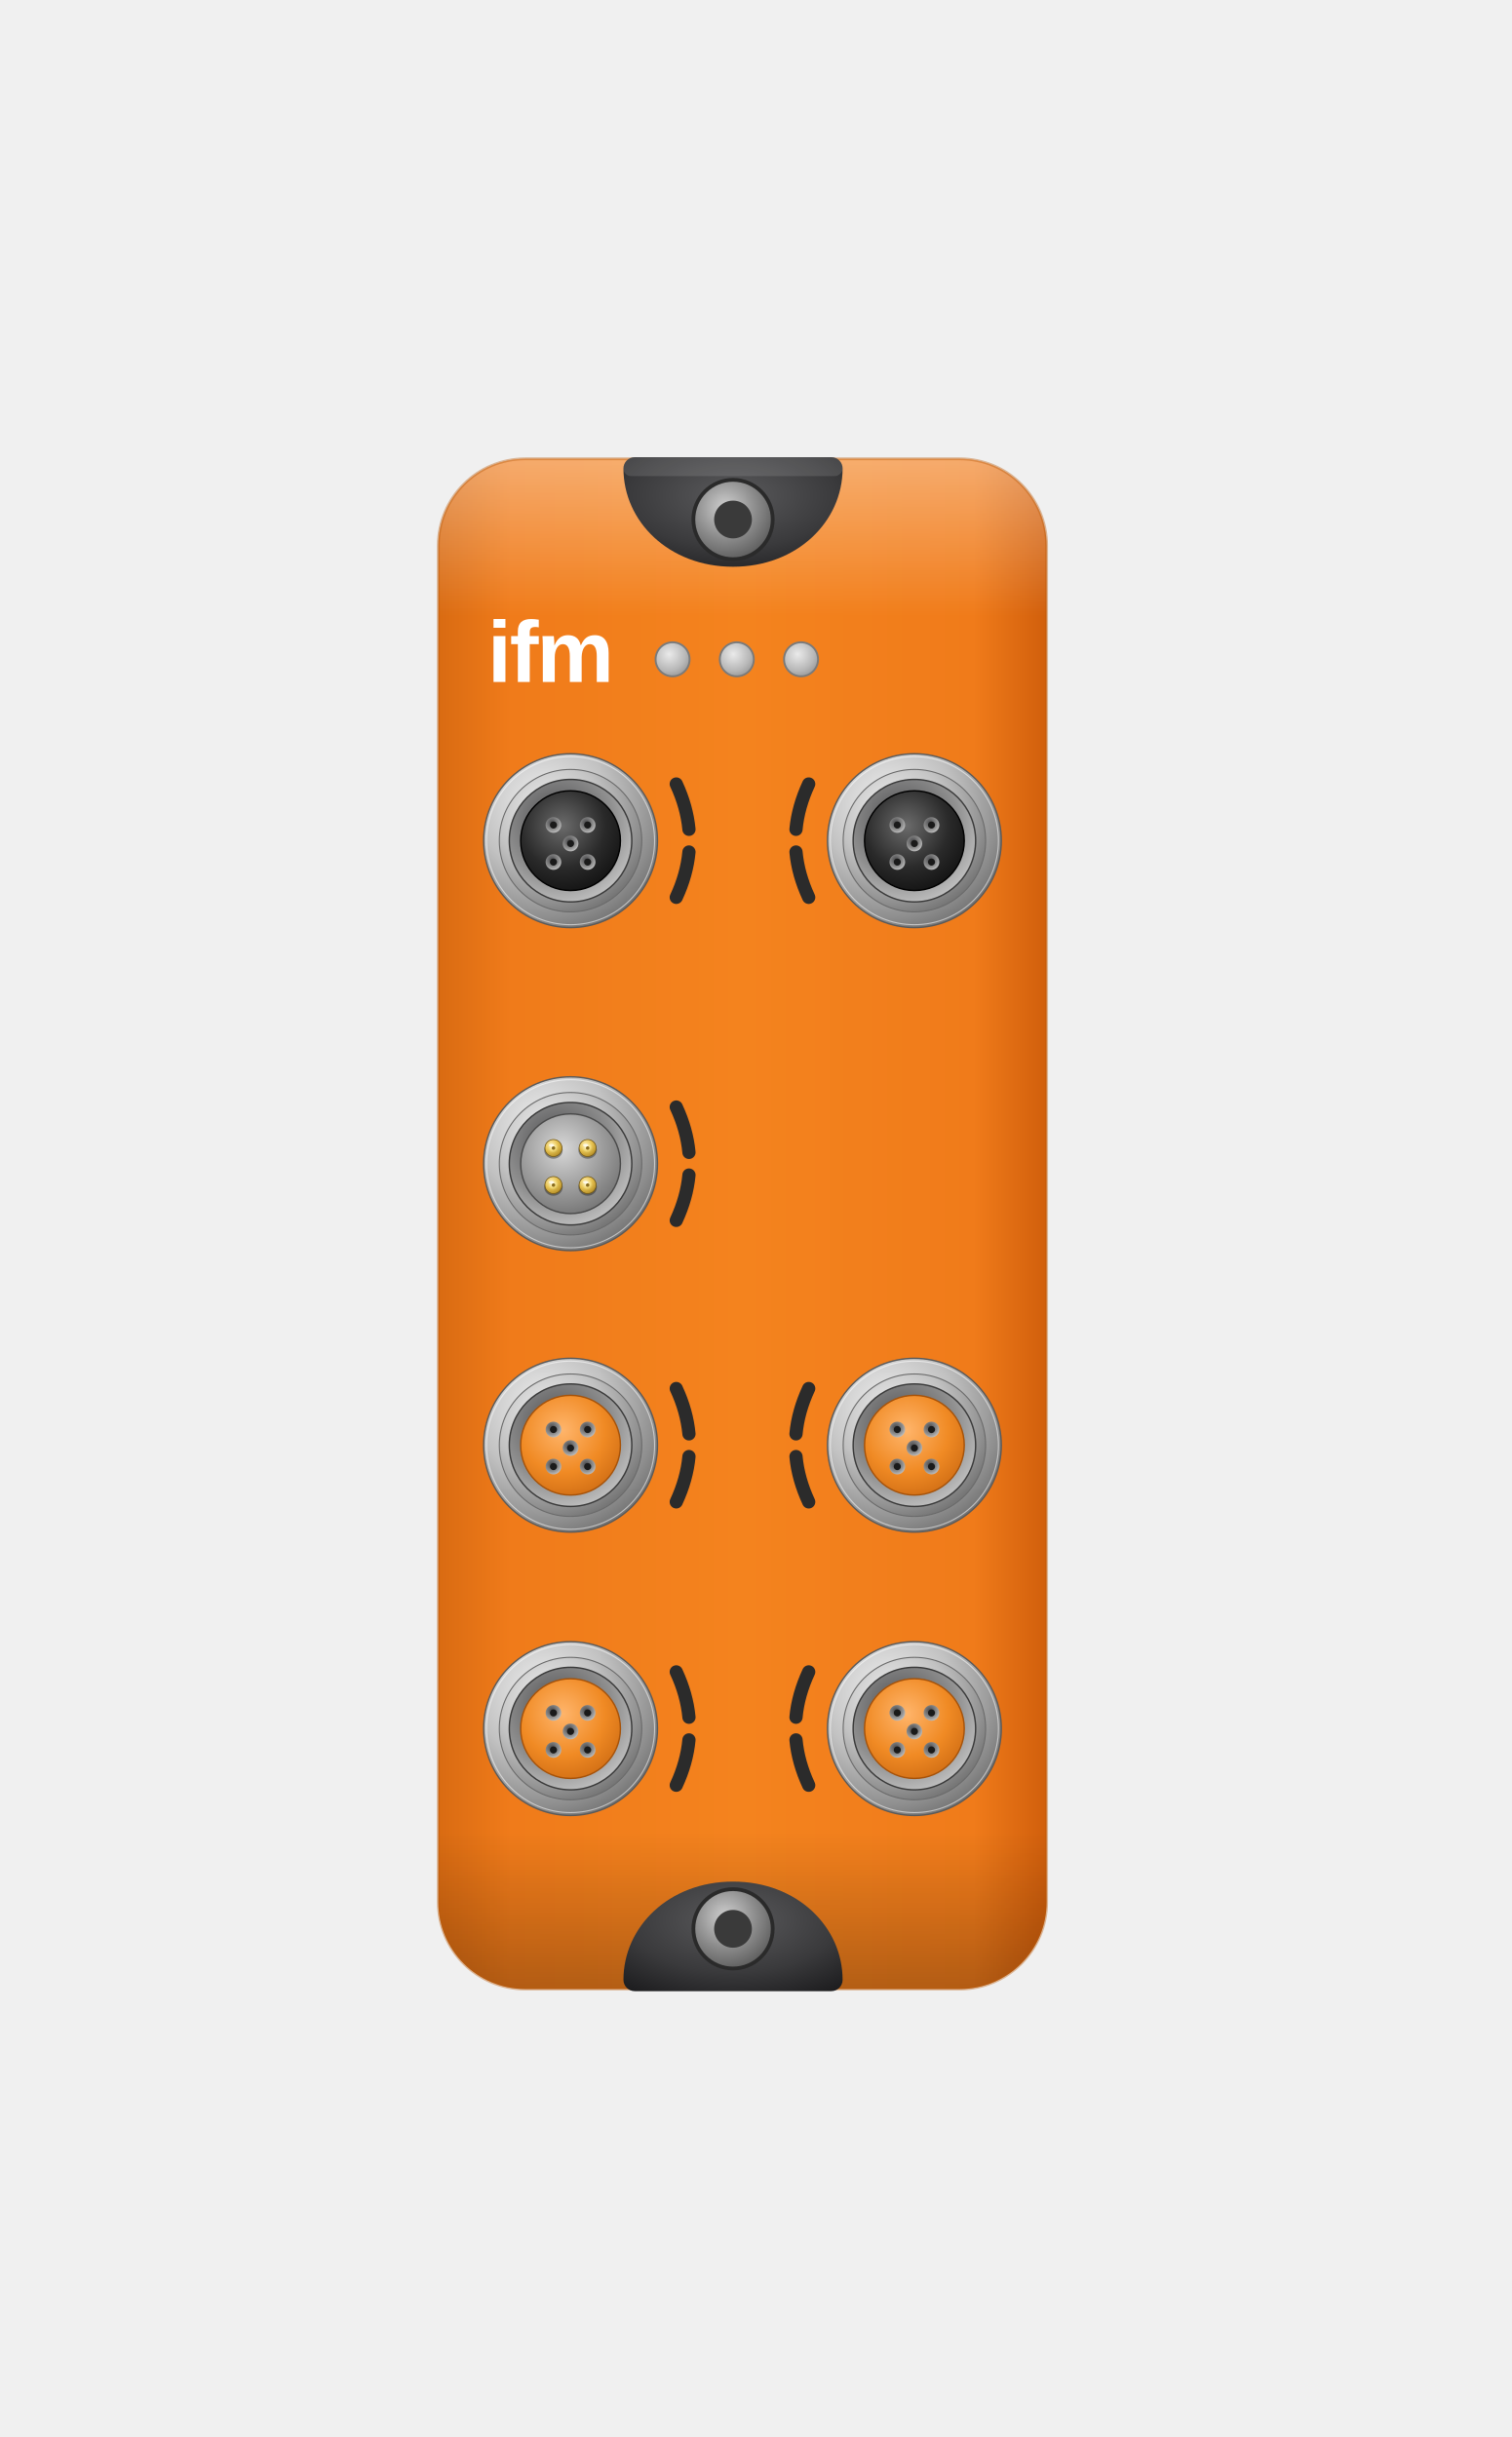
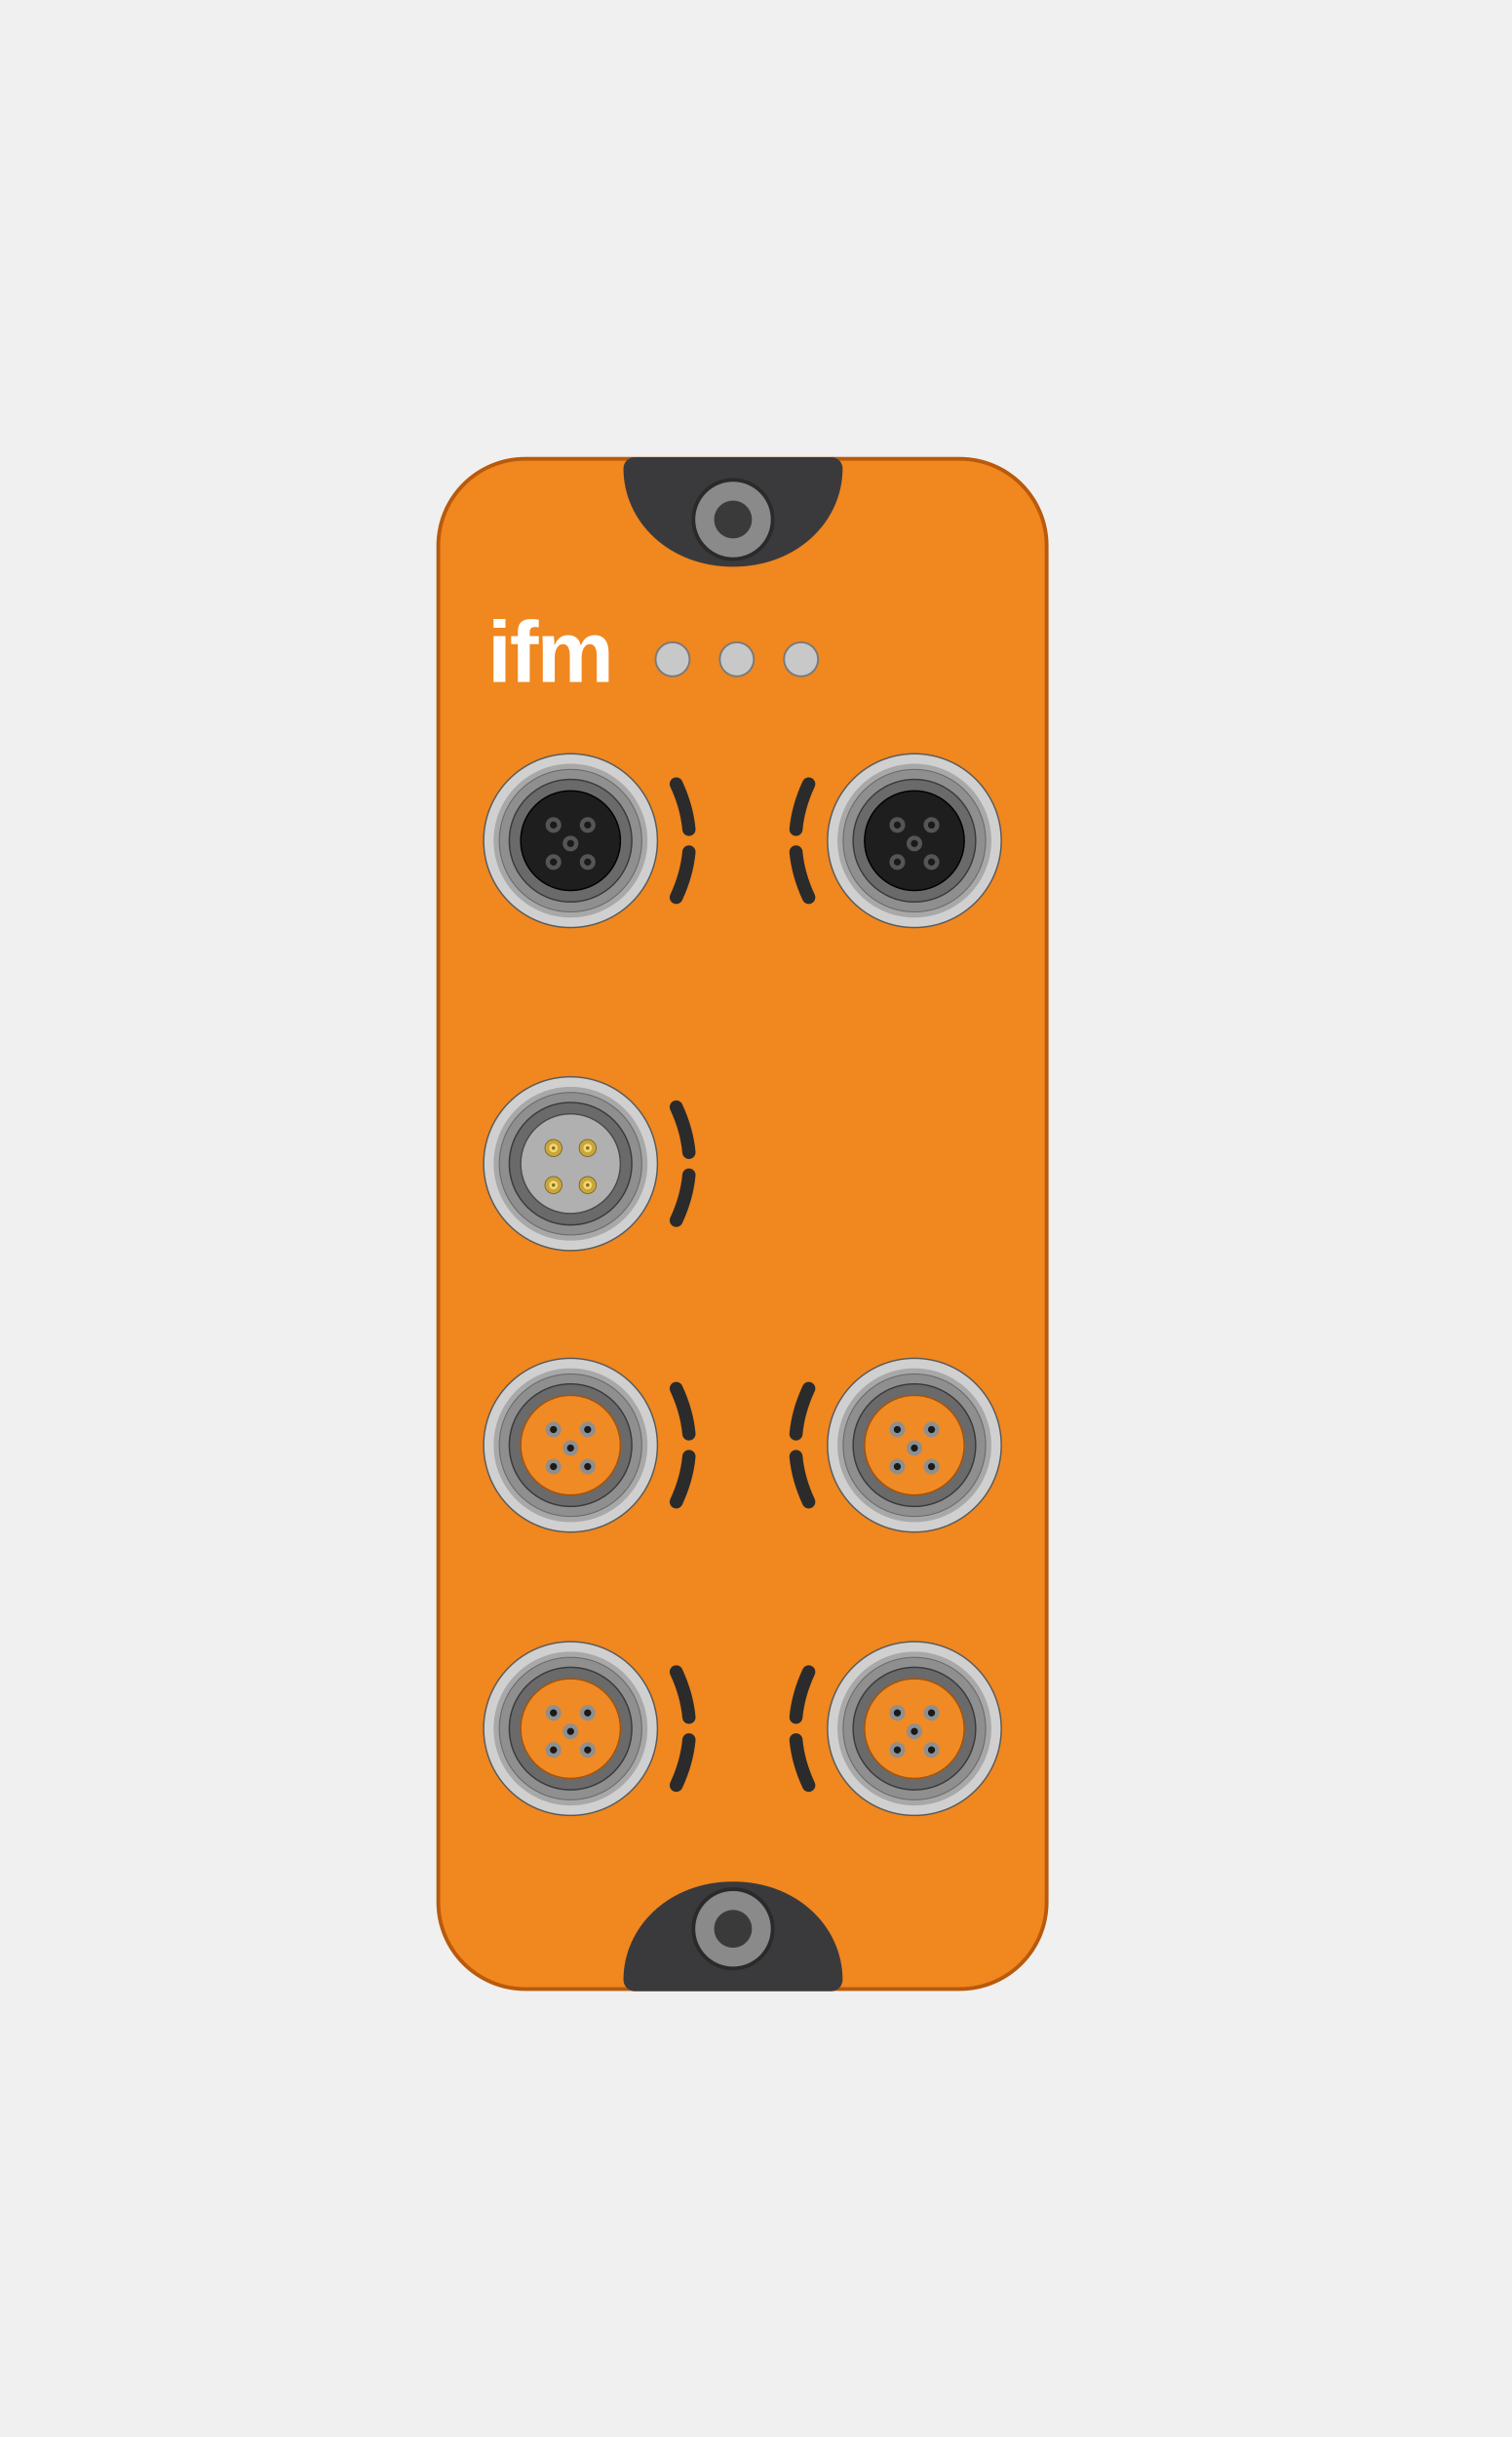
<svg xmlns="http://www.w3.org/2000/svg" width="800" height="1290" viewBox="0 0 800 1290" version="1.1">
-   <defs>
-     <linearGradient id="bodyGrad" x1="0" y1="0" x2="1" y2="0">
-       <stop offset="0" stop-color="#d96b12" />
-       <stop offset="0.12" stop-color="#f07b1a" />
-       <stop offset="0.5" stop-color="#f4831e" />
-       <stop offset="0.88" stop-color="#f07b1a" />
-       <stop offset="1" stop-color="#d15f0c" />
-     </linearGradient>
-     <linearGradient id="bodyEdge" x1="0" y1="0" x2="0" y2="1">
-       <stop offset="0" stop-color="#ffffff" stop-opacity="0.35" />
-       <stop offset="0.1" stop-color="#ffffff" stop-opacity="0" />
-       <stop offset="0.9" stop-color="#000000" stop-opacity="0" />
-       <stop offset="1" stop-color="#000000" stop-opacity="0.25" />
-     </linearGradient>
-     <radialGradient id="mountGrad" cx="0.5" cy="0.35" r="0.8">
-       <stop offset="0" stop-color="#5a5a5c" />
-       <stop offset="0.6" stop-color="#3a3a3c" />
-       <stop offset="1" stop-color="#1c1c1e" />
-     </radialGradient>
-     <radialGradient id="screwHole" cx="0.4" cy="0.35" r="0.8">
-       <stop offset="0" stop-color="#cfcfcf" />
-       <stop offset="0.5" stop-color="#8a8a8a" />
-       <stop offset="1" stop-color="#4a4a4a" />
-     </radialGradient>
-     <radialGradient id="ledGrad" cx="0.4" cy="0.35" r="0.8">
-       <stop offset="0" stop-color="#eaeaea" />
-       <stop offset="0.6" stop-color="#b8b8b8" />
-       <stop offset="1" stop-color="#8a8a8a" />
-     </radialGradient>
-     <radialGradient id="metalRing" cx="0.35" cy="0.3" r="0.85">
-       <stop offset="0" stop-color="#f2f2f2" />
-       <stop offset="0.45" stop-color="#c2c2c2" />
-       <stop offset="0.75" stop-color="#8f8f8f" />
-       <stop offset="1" stop-color="#5c5c5c" />
-     </radialGradient>
-     <radialGradient id="socket" cx="0.4" cy="0.35" r="0.9">
-       <stop offset="0" stop-color="#4a4a4c" />
-       <stop offset="0.5" stop-color="#8f8f8f" />
-       <stop offset="0.8" stop-color="#c7c7c7" />
-       <stop offset="1" stop-color="#6a6a6a" />
-     </radialGradient>
-     <radialGradient id="insertOrange" cx="0.42" cy="0.35" r="0.85">
-       <stop offset="0" stop-color="#ffb56b" />
-       <stop offset="0.5" stop-color="#f08a24" />
-       <stop offset="1" stop-color="#c05f0c" />
-     </radialGradient>
-     <radialGradient id="insertBlack" cx="0.42" cy="0.35" r="0.85">
-       <stop offset="0" stop-color="#6b6b6b" />
-       <stop offset="0.5" stop-color="#2a2a2a" />
-       <stop offset="1" stop-color="#050505" />
-     </radialGradient>
-     <radialGradient id="insertGrey" cx="0.42" cy="0.35" r="0.85">
-       <stop offset="0" stop-color="#d8d8d8" />
-       <stop offset="0.5" stop-color="#9a9a9a" />
-       <stop offset="1" stop-color="#5e5e5e" />
-     </radialGradient>
-     <radialGradient id="pinBrass" cx="0.38" cy="0.32" r="0.85">
-       <stop offset="0" stop-color="#fff1b8" />
-       <stop offset="0.45" stop-color="#e6c14f" />
-       <stop offset="0.8" stop-color="#b8912a" />
-       <stop offset="1" stop-color="#7d5f16" />
-     </radialGradient>
-     <radialGradient id="pinTip" cx="0.4" cy="0.35" r="0.7">
-       <stop offset="0" stop-color="#fffbe6" />
-       <stop offset="0.6" stop-color="#f2d873" />
-       <stop offset="1" stop-color="#c9a63c" />
-     </radialGradient>
-   </defs>
  <g transform="translate(0,-2.13)">
-     <rect x="232" y="245" width="322" height="810" rx="46" ry="46" style="fill:url(#bodyGrad)" />
-     <rect x="232" y="245" width="322" height="810" rx="46" ry="46" style="fill:url(#bodyEdge)" />
-     <rect x="232" y="245" width="322" height="810" rx="46" ry="46" fill="none" stroke="#b95a0c" stroke-opacity="0.4" stroke-width="1.5" />
+     <rect x="232" y="245" width="322" height="810" rx="46" ry="46" fill="#f0871f" />
+     <rect x="232" y="245" width="322" height="810" rx="46" ry="46" fill="none" stroke="#b95a0c" stroke-width="2" />
  </g>
  <g transform="translate(0,-8)">
-     <path d="m 336,250 h 104 a 6,6 0 0 1 6,6 c 0,28 -24,52 -58,52 -34,0 -58,-24 -58,-52 a 6,6 0 0 1 6,-6 z" style="fill:url(#mountGrad)" />
-     <path d="m 336,250 h 104 a 6,6 0 0 1 6,6 c 0,2 -2,4 -4,4 H 334 a 4,4 0 0 1 -4,-4 6,6 0 0 1 6,-6 z" fill="#ffffff" fill-opacity="0.12" />
-     <circle cx="388" cy="283" r="21" style="fill:url(#screwHole)" />
+     <path d="m 336,250 h 104 a 6,6 0 0 1 6,6 c 0,28 -24,52 -58,52 -34,0 -58,-24 -58,-52 a 6,6 0 0 1 6,-6 z" fill="#3a3a3c" />
+     <circle cx="388" cy="283" r="21" fill="#8a8a8a" />
    <circle cx="388" cy="283" r="21" fill="none" stroke="#2a2a2a" stroke-width="2" />
    <circle cx="388" cy="283" r="10" fill="#3a3a3a" />
  </g>
  <text x="258" y="361" font-family="Arial, Helvetica, sans-serif" font-weight="800" font-size="46px" fill="#ffffff" letter-spacing="-1">ifm</text>
  <g>
-     <circle cx="356" cy="349" r="9" fill="url(#ledGrad)" stroke="#7a7a7a" stroke-width="1" />
-     <circle cx="390" cy="349" r="9" fill="url(#ledGrad)" stroke="#7a7a7a" stroke-width="1" />
-     <circle cx="424" cy="349" r="9" fill="url(#ledGrad)" stroke="#7a7a7a" stroke-width="1" />
-   </g>
-   <g id="marks" fill="none" stroke="#2b2b2b" stroke-width="7" stroke-linecap="round">
+     <circle cx="356" cy="349" r="9" fill="#c8c8c8" stroke="#7a7a7a" stroke-width="1" />
+     <circle cx="390" cy="349" r="9" fill="#c8c8c8" stroke="#7a7a7a" stroke-width="1" />
+     <circle cx="424" cy="349" r="9" fill="#c8c8c8" stroke="#7a7a7a" stroke-width="1" />
+   </g>
+   <g fill="none" stroke="#2b2b2b" stroke-width="7" stroke-linecap="round">
    <g transform="translate(357.95,445)">
      <path d="m 0,-30 q 5.6,12 6.72,24" />
      <path d="M 6.72,6 Q 5.6,18 0,30" />
    </g>
    <g transform="translate(428.05,445) scale(-1,1)">
      <path d="m 0,-30 q 5.6,12 6.72,24" />
      <path d="M 6.72,6 Q 5.6,18 0,30" />
    </g>
    <g transform="translate(357.95,616)">
      <path d="m 0,-30 q 5.6,12 6.72,24" />
      <path d="M 6.72,6 Q 5.6,18 0,30" />
    </g>
    <g transform="translate(357.95,765)">
      <path d="m 0,-30 q 5.6,12 6.72,24" />
      <path d="M 6.72,6 Q 5.6,18 0,30" />
    </g>
    <g transform="translate(428.05,765) scale(-1,1)">
      <path d="m 0,-30 q 5.6,12 6.72,24" />
      <path d="M 6.72,6 Q 5.6,18 0,30" />
    </g>
    <g transform="translate(357.95,915)">
      <path d="m 0,-30 q 5.6,12 6.72,24" />
      <path d="M 6.72,6 Q 5.6,18 0,30" />
    </g>
    <g transform="translate(428.05,915) scale(-1,1)">
      <path d="m 0,-30 q 5.6,12 6.72,24" />
      <path d="M 6.72,6 Q 5.6,18 0,30" />
    </g>
  </g>
  <g id="row1">
    <g transform="translate(302,445) scale(0.377)">
-       <circle r="122" stroke="#5a5a5a" stroke-width="2" style="fill:url(#metalRing)" />
-       <circle r="118" fill="none" stroke="#ffffff" stroke-opacity="0.55" stroke-width="1.5" />
-       <circle r="100" stroke="#6a6a6a" stroke-width="1.5" style="fill:url(#metalRing)" />
-       <circle r="86" style="fill:url(#socket)" />
-       <circle r="86" fill="none" stroke="#3a3a3a" stroke-width="2" />
-       <circle r="70" stroke="#000000" stroke-width="2" style="fill:url(#insertBlack)" />
-       <circle cx="-24" cy="-22" r="11" style="fill:url(#socket)" />
-       <circle cx="-24" cy="-22" r="5" fill="#1a1a1a" />
-       <circle cx="24" cy="-22" r="11" style="fill:url(#socket)" />
-       <circle cx="24" cy="-22" r="5" fill="#1a1a1a" />
-       <circle cx="0" cy="4" r="11" style="fill:url(#socket)" />
-       <circle cx="0" cy="4" r="5" fill="#1a1a1a" />
-       <circle cx="-24" cy="30" r="11" style="fill:url(#socket)" />
-       <circle cx="-24" cy="30" r="5" fill="#1a1a1a" />
-       <circle cx="24" cy="30" r="11" style="fill:url(#socket)" />
-       <circle cx="24" cy="30" r="5" fill="#1a1a1a" />
+       <circle r="122" fill="#d0d0d0" stroke="#5a5a5a" stroke-width="2" />
+       <circle r="108" fill="#a8a8a8" />
+       <circle r="100" fill="#8f8f8f" stroke="#6a6a6a" stroke-width="1.5" />
+       <circle r="86" fill="#6a6a6a" stroke="#3a3a3a" stroke-width="2" />
+       <circle r="70" fill="#1e1e1e" stroke="#000000" stroke-width="2" />
+       <g fill="#555555">
+         <circle cx="-24" cy="-22" r="11" />
+         <circle cx="24" cy="-22" r="11" />
+         <circle cx="0" cy="4" r="11" />
+         <circle cx="-24" cy="30" r="11" />
+         <circle cx="24" cy="30" r="11" />
+       </g>
+       <g fill="#1a1a1a">
+         <circle cx="-24" cy="-22" r="5" />
+         <circle cx="24" cy="-22" r="5" />
+         <circle cx="0" cy="4" r="5" />
+         <circle cx="-24" cy="30" r="5" />
+         <circle cx="24" cy="30" r="5" />
+       </g>
    </g>
    <g transform="translate(484,445) scale(0.377)">
-       <circle r="122" stroke="#5a5a5a" stroke-width="2" style="fill:url(#metalRing)" />
-       <circle r="118" fill="none" stroke="#ffffff" stroke-opacity="0.55" stroke-width="1.5" />
-       <circle r="100" stroke="#6a6a6a" stroke-width="1.5" style="fill:url(#metalRing)" />
-       <circle r="86" style="fill:url(#socket)" />
-       <circle r="86" fill="none" stroke="#3a3a3a" stroke-width="2" />
-       <circle r="70" stroke="#000000" stroke-width="2" style="fill:url(#insertBlack)" />
-       <circle cx="-24" cy="-22" r="11" style="fill:url(#socket)" />
-       <circle cx="-24" cy="-22" r="5" fill="#1a1a1a" />
-       <circle cx="24" cy="-22" r="11" style="fill:url(#socket)" />
-       <circle cx="24" cy="-22" r="5" fill="#1a1a1a" />
-       <circle cx="0" cy="4" r="11" style="fill:url(#socket)" />
-       <circle cx="0" cy="4" r="5" fill="#1a1a1a" />
-       <circle cx="-24" cy="30" r="11" style="fill:url(#socket)" />
-       <circle cx="-24" cy="30" r="5" fill="#1a1a1a" />
-       <circle cx="24" cy="30" r="11" style="fill:url(#socket)" />
-       <circle cx="24" cy="30" r="5" fill="#1a1a1a" />
-     </g>
-   </g>
-   <g id="connGrey" transform="translate(302,616) scale(0.377)">
-     <circle r="122" stroke="#5a5a5a" stroke-width="2" style="fill:url(#metalRing)" />
-     <circle r="118" fill="none" stroke="#ffffff" stroke-opacity="0.55" stroke-width="1.5" />
-     <circle r="100" stroke="#6a6a6a" stroke-width="1.5" style="fill:url(#metalRing)" />
-     <circle r="86" style="fill:url(#socket)" />
-     <circle r="86" fill="none" stroke="#3a3a3a" stroke-width="2" />
-     <circle r="70" stroke="#4a4a4a" stroke-width="2" style="fill:url(#insertGrey)" />
-     <g transform="translate(-24,-22)">
-       <ellipse cx="0" cy="3" rx="13" ry="12" fill="#000000" fill-opacity="0.35" />
-       <circle r="12" stroke="#6e5413" stroke-width="1" style="fill:url(#pinBrass)" />
-       <circle r="7" style="fill:url(#pinTip)" />
-       <circle r="2.5" fill="#8a6d1e" />
-       <ellipse cx="-3" cy="-4" rx="3.5" ry="2" fill="#ffffff" fill-opacity="0.7" />
-     </g>
-     <g transform="translate(24,-22)">
-       <ellipse cx="0" cy="3" rx="13" ry="12" fill="#000000" fill-opacity="0.35" />
-       <circle r="12" stroke="#6e5413" stroke-width="1" style="fill:url(#pinBrass)" />
-       <circle r="7" style="fill:url(#pinTip)" />
-       <circle r="2.5" fill="#8a6d1e" />
-       <ellipse cx="-3" cy="-4" rx="3.5" ry="2" fill="#ffffff" fill-opacity="0.7" />
-     </g>
-     <g transform="translate(-24,30)">
-       <ellipse cx="0" cy="3" rx="13" ry="12" fill="#000000" fill-opacity="0.35" />
-       <circle r="12" stroke="#6e5413" stroke-width="1" style="fill:url(#pinBrass)" />
-       <circle r="7" style="fill:url(#pinTip)" />
-       <circle r="2.5" fill="#8a6d1e" />
-       <ellipse cx="-3" cy="-4" rx="3.5" ry="2" fill="#ffffff" fill-opacity="0.7" />
-     </g>
-     <g transform="translate(24,30)">
-       <ellipse cx="0" cy="3" rx="13" ry="12" fill="#000000" fill-opacity="0.35" />
-       <circle r="12" stroke="#6e5413" stroke-width="1" style="fill:url(#pinBrass)" />
-       <circle r="7" style="fill:url(#pinTip)" />
-       <circle r="2.5" fill="#8a6d1e" />
-       <ellipse cx="-3" cy="-4" rx="3.5" ry="2" fill="#ffffff" fill-opacity="0.7" />
+       <circle r="122" fill="#d0d0d0" stroke="#5a5a5a" stroke-width="2" />
+       <circle r="108" fill="#a8a8a8" />
+       <circle r="100" fill="#8f8f8f" stroke="#6a6a6a" stroke-width="1.5" />
+       <circle r="86" fill="#6a6a6a" stroke="#3a3a3a" stroke-width="2" />
+       <circle r="70" fill="#1e1e1e" stroke="#000000" stroke-width="2" />
+       <g fill="#555555">
+         <circle cx="-24" cy="-22" r="11" />
+         <circle cx="24" cy="-22" r="11" />
+         <circle cx="0" cy="4" r="11" />
+         <circle cx="-24" cy="30" r="11" />
+         <circle cx="24" cy="30" r="11" />
+       </g>
+       <g fill="#1a1a1a">
+         <circle cx="-24" cy="-22" r="5" />
+         <circle cx="24" cy="-22" r="5" />
+         <circle cx="0" cy="4" r="5" />
+         <circle cx="-24" cy="30" r="5" />
+         <circle cx="24" cy="30" r="5" />
+       </g>
+     </g>
+   </g>
+   <g transform="translate(302,616) scale(0.377)">
+     <circle r="122" fill="#d0d0d0" stroke="#5a5a5a" stroke-width="2" />
+     <circle r="108" fill="#a8a8a8" />
+     <circle r="100" fill="#8f8f8f" stroke="#6a6a6a" stroke-width="1.5" />
+     <circle r="86" fill="#6a6a6a" stroke="#3a3a3a" stroke-width="2" />
+     <circle r="70" fill="#b0b0b0" stroke="#4a4a4a" stroke-width="2" />
+     <g>
+       <g transform="translate(-24,-22)">
+         <circle r="12" fill="#c9a63c" stroke="#6e5413" stroke-width="1" />
+         <circle r="6" fill="#f2d873" />
+         <circle r="2.5" fill="#8a6d1e" />
+       </g>
+       <g transform="translate(24,-22)">
+         <circle r="12" fill="#c9a63c" stroke="#6e5413" stroke-width="1" />
+         <circle r="6" fill="#f2d873" />
+         <circle r="2.5" fill="#8a6d1e" />
+       </g>
+       <g transform="translate(-24,30)">
+         <circle r="12" fill="#c9a63c" stroke="#6e5413" stroke-width="1" />
+         <circle r="6" fill="#f2d873" />
+         <circle r="2.5" fill="#8a6d1e" />
+       </g>
+       <g transform="translate(24,30)">
+         <circle r="12" fill="#c9a63c" stroke="#6e5413" stroke-width="1" />
+         <circle r="6" fill="#f2d873" />
+         <circle r="2.5" fill="#8a6d1e" />
+       </g>
    </g>
  </g>
  <g id="row2">
    <g transform="translate(302,765) scale(0.377)">
-       <circle r="122" stroke="#5a5a5a" stroke-width="2" style="fill:url(#metalRing)" />
-       <circle r="118" fill="none" stroke="#ffffff" stroke-opacity="0.55" stroke-width="1.5" />
-       <circle r="100" stroke="#6a6a6a" stroke-width="1.5" style="fill:url(#metalRing)" />
-       <circle r="86" style="fill:url(#socket)" />
-       <circle r="86" fill="none" stroke="#3a3a3a" stroke-width="2" />
-       <circle r="70" stroke="#a65209" stroke-width="2" style="fill:url(#insertOrange)" />
-       <circle cx="-24" cy="-22" r="11" style="fill:url(#socket)" />
-       <circle cx="-24" cy="-22" r="5" fill="#1a1a1a" />
-       <circle cx="24" cy="-22" r="11" style="fill:url(#socket)" />
-       <circle cx="24" cy="-22" r="5" fill="#1a1a1a" />
-       <circle cx="0" cy="4" r="11" style="fill:url(#socket)" />
-       <circle cx="0" cy="4" r="5" fill="#1a1a1a" />
-       <circle cx="-24" cy="30" r="11" style="fill:url(#socket)" />
-       <circle cx="-24" cy="30" r="5" fill="#1a1a1a" />
-       <circle cx="24" cy="30" r="11" style="fill:url(#socket)" />
-       <circle cx="24" cy="30" r="5" fill="#1a1a1a" />
+       <circle r="122" fill="#d0d0d0" stroke="#5a5a5a" stroke-width="2" />
+       <circle r="108" fill="#a8a8a8" />
+       <circle r="100" fill="#8f8f8f" stroke="#6a6a6a" stroke-width="1.5" />
+       <circle r="86" fill="#6a6a6a" stroke="#3a3a3a" stroke-width="2" />
+       <circle r="70" fill="#f08a24" stroke="#a65209" stroke-width="2" />
+       <g fill="#8f8f8f">
+         <circle cx="-24" cy="-22" r="11" />
+         <circle cx="24" cy="-22" r="11" />
+         <circle cx="0" cy="4" r="11" />
+         <circle cx="-24" cy="30" r="11" />
+         <circle cx="24" cy="30" r="11" />
+       </g>
+       <g fill="#1a1a1a">
+         <circle cx="-24" cy="-22" r="5" />
+         <circle cx="24" cy="-22" r="5" />
+         <circle cx="0" cy="4" r="5" />
+         <circle cx="-24" cy="30" r="5" />
+         <circle cx="24" cy="30" r="5" />
+       </g>
    </g>
    <g transform="translate(484,765) scale(0.377)">
-       <circle r="122" stroke="#5a5a5a" stroke-width="2" style="fill:url(#metalRing)" />
-       <circle r="118" fill="none" stroke="#ffffff" stroke-opacity="0.55" stroke-width="1.5" />
-       <circle r="100" stroke="#6a6a6a" stroke-width="1.5" style="fill:url(#metalRing)" />
-       <circle r="86" style="fill:url(#socket)" />
-       <circle r="86" fill="none" stroke="#3a3a3a" stroke-width="2" />
-       <circle r="70" stroke="#a65209" stroke-width="2" style="fill:url(#insertOrange)" />
-       <circle cx="-24" cy="-22" r="11" style="fill:url(#socket)" />
-       <circle cx="-24" cy="-22" r="5" fill="#1a1a1a" />
-       <circle cx="24" cy="-22" r="11" style="fill:url(#socket)" />
-       <circle cx="24" cy="-22" r="5" fill="#1a1a1a" />
-       <circle cx="0" cy="4" r="11" style="fill:url(#socket)" />
-       <circle cx="0" cy="4" r="5" fill="#1a1a1a" />
-       <circle cx="-24" cy="30" r="11" style="fill:url(#socket)" />
-       <circle cx="-24" cy="30" r="5" fill="#1a1a1a" />
-       <circle cx="24" cy="30" r="11" style="fill:url(#socket)" />
-       <circle cx="24" cy="30" r="5" fill="#1a1a1a" />
+       <circle r="122" fill="#d0d0d0" stroke="#5a5a5a" stroke-width="2" />
+       <circle r="108" fill="#a8a8a8" />
+       <circle r="100" fill="#8f8f8f" stroke="#6a6a6a" stroke-width="1.5" />
+       <circle r="86" fill="#6a6a6a" stroke="#3a3a3a" stroke-width="2" />
+       <circle r="70" fill="#f08a24" stroke="#a65209" stroke-width="2" />
+       <g fill="#8f8f8f">
+         <circle cx="-24" cy="-22" r="11" />
+         <circle cx="24" cy="-22" r="11" />
+         <circle cx="0" cy="4" r="11" />
+         <circle cx="-24" cy="30" r="11" />
+         <circle cx="24" cy="30" r="11" />
+       </g>
+       <g fill="#1a1a1a">
+         <circle cx="-24" cy="-22" r="5" />
+         <circle cx="24" cy="-22" r="5" />
+         <circle cx="0" cy="4" r="5" />
+         <circle cx="-24" cy="30" r="5" />
+         <circle cx="24" cy="30" r="5" />
+       </g>
    </g>
  </g>
  <g id="row3">
    <g transform="translate(302,915) scale(0.377)">
-       <circle r="122" stroke="#5a5a5a" stroke-width="2" style="fill:url(#metalRing)" />
-       <circle r="118" fill="none" stroke="#ffffff" stroke-opacity="0.55" stroke-width="1.5" />
-       <circle r="100" stroke="#6a6a6a" stroke-width="1.5" style="fill:url(#metalRing)" />
-       <circle r="86" style="fill:url(#socket)" />
-       <circle r="86" fill="none" stroke="#3a3a3a" stroke-width="2" />
-       <circle r="70" stroke="#a65209" stroke-width="2" style="fill:url(#insertOrange)" />
-       <circle cx="-24" cy="-22" r="11" style="fill:url(#socket)" />
-       <circle cx="-24" cy="-22" r="5" fill="#1a1a1a" />
-       <circle cx="24" cy="-22" r="11" style="fill:url(#socket)" />
-       <circle cx="24" cy="-22" r="5" fill="#1a1a1a" />
-       <circle cx="0" cy="4" r="11" style="fill:url(#socket)" />
-       <circle cx="0" cy="4" r="5" fill="#1a1a1a" />
-       <circle cx="-24" cy="30" r="11" style="fill:url(#socket)" />
-       <circle cx="-24" cy="30" r="5" fill="#1a1a1a" />
-       <circle cx="24" cy="30" r="11" style="fill:url(#socket)" />
-       <circle cx="24" cy="30" r="5" fill="#1a1a1a" />
+       <circle r="122" fill="#d0d0d0" stroke="#5a5a5a" stroke-width="2" />
+       <circle r="108" fill="#a8a8a8" />
+       <circle r="100" fill="#8f8f8f" stroke="#6a6a6a" stroke-width="1.5" />
+       <circle r="86" fill="#6a6a6a" stroke="#3a3a3a" stroke-width="2" />
+       <circle r="70" fill="#f08a24" stroke="#a65209" stroke-width="2" />
+       <g fill="#8f8f8f">
+         <circle cx="-24" cy="-22" r="11" />
+         <circle cx="24" cy="-22" r="11" />
+         <circle cx="0" cy="4" r="11" />
+         <circle cx="-24" cy="30" r="11" />
+         <circle cx="24" cy="30" r="11" />
+       </g>
+       <g fill="#1a1a1a">
+         <circle cx="-24" cy="-22" r="5" />
+         <circle cx="24" cy="-22" r="5" />
+         <circle cx="0" cy="4" r="5" />
+         <circle cx="-24" cy="30" r="5" />
+         <circle cx="24" cy="30" r="5" />
+       </g>
    </g>
    <g transform="translate(484,915) scale(0.377)">
-       <circle r="122" stroke="#5a5a5a" stroke-width="2" style="fill:url(#metalRing)" />
-       <circle r="118" fill="none" stroke="#ffffff" stroke-opacity="0.55" stroke-width="1.5" />
-       <circle r="100" stroke="#6a6a6a" stroke-width="1.5" style="fill:url(#metalRing)" />
-       <circle r="86" style="fill:url(#socket)" />
-       <circle r="86" fill="none" stroke="#3a3a3a" stroke-width="2" />
-       <circle r="70" stroke="#a65209" stroke-width="2" style="fill:url(#insertOrange)" />
-       <circle cx="-24" cy="-22" r="11" style="fill:url(#socket)" />
-       <circle cx="-24" cy="-22" r="5" fill="#1a1a1a" />
-       <circle cx="24" cy="-22" r="11" style="fill:url(#socket)" />
-       <circle cx="24" cy="-22" r="5" fill="#1a1a1a" />
-       <circle cx="0" cy="4" r="11" style="fill:url(#socket)" />
-       <circle cx="0" cy="4" r="5" fill="#1a1a1a" />
-       <circle cx="-24" cy="30" r="11" style="fill:url(#socket)" />
-       <circle cx="-24" cy="30" r="5" fill="#1a1a1a" />
-       <circle cx="24" cy="30" r="11" style="fill:url(#socket)" />
-       <circle cx="24" cy="30" r="5" fill="#1a1a1a" />
+       <circle r="122" fill="#d0d0d0" stroke="#5a5a5a" stroke-width="2" />
+       <circle r="108" fill="#a8a8a8" />
+       <circle r="100" fill="#8f8f8f" stroke="#6a6a6a" stroke-width="1.5" />
+       <circle r="86" fill="#6a6a6a" stroke="#3a3a3a" stroke-width="2" />
+       <circle r="70" fill="#f08a24" stroke="#a65209" stroke-width="2" />
+       <g fill="#8f8f8f">
+         <circle cx="-24" cy="-22" r="11" />
+         <circle cx="24" cy="-22" r="11" />
+         <circle cx="0" cy="4" r="11" />
+         <circle cx="-24" cy="30" r="11" />
+         <circle cx="24" cy="30" r="11" />
+       </g>
+       <g fill="#1a1a1a">
+         <circle cx="-24" cy="-22" r="5" />
+         <circle cx="24" cy="-22" r="5" />
+         <circle cx="0" cy="4" r="5" />
+         <circle cx="-24" cy="30" r="5" />
+         <circle cx="24" cy="30" r="5" />
+       </g>
    </g>
  </g>
  <g transform="translate(0,-2)">
-     <path d="m 330,1050 c 0,-28 24,-52 58,-52 34,0 58,24 58,52 a 6,6 0 0 1 -6,6 H 336 a 6,6 0 0 1 -6,-6 z" style="fill:url(#mountGrad)" />
-     <circle cx="388" cy="1023" r="21" style="fill:url(#screwHole)" />
+     <path d="m 330,1050 c 0,-28 24,-52 58,-52 34,0 58,24 58,52 a 6,6 0 0 1 -6,6 H 336 a 6,6 0 0 1 -6,-6 z" fill="#3a3a3c" />
+     <circle cx="388" cy="1023" r="21" fill="#8a8a8a" />
    <circle cx="388" cy="1023" r="21" fill="none" stroke="#2a2a2a" stroke-width="2" />
    <circle cx="388" cy="1023" r="10" fill="#3a3a3a" />
  </g>
</svg>
